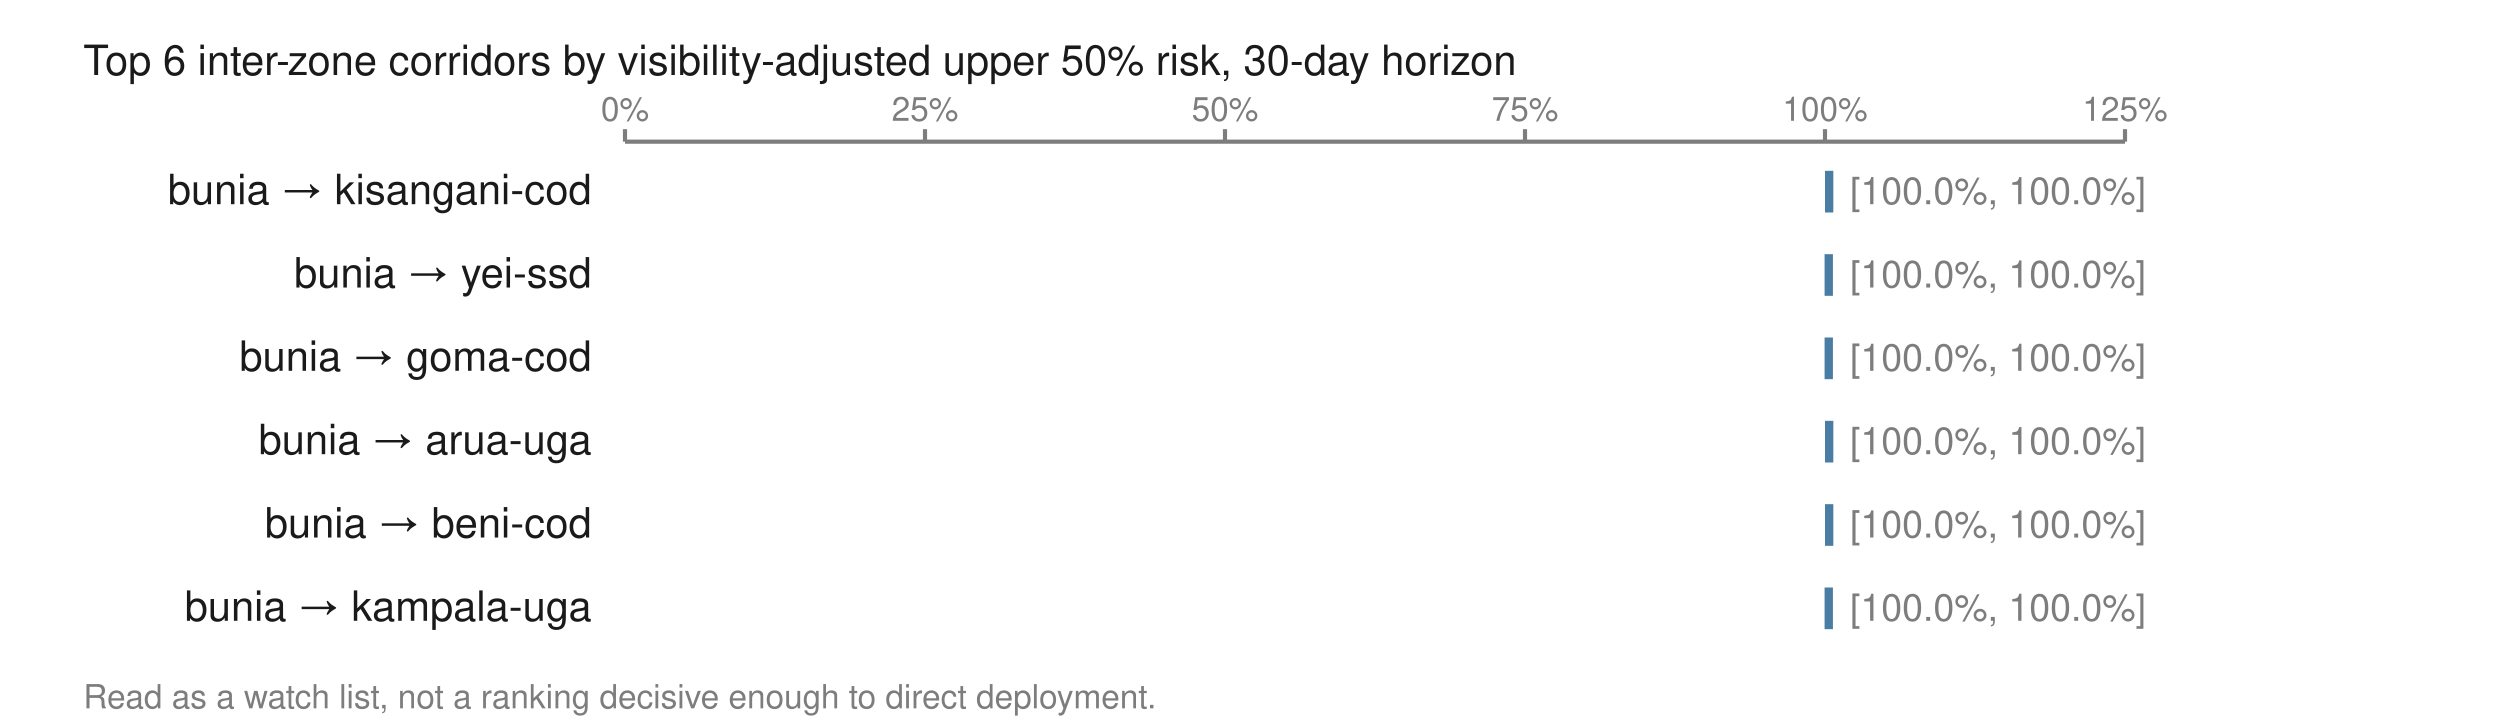
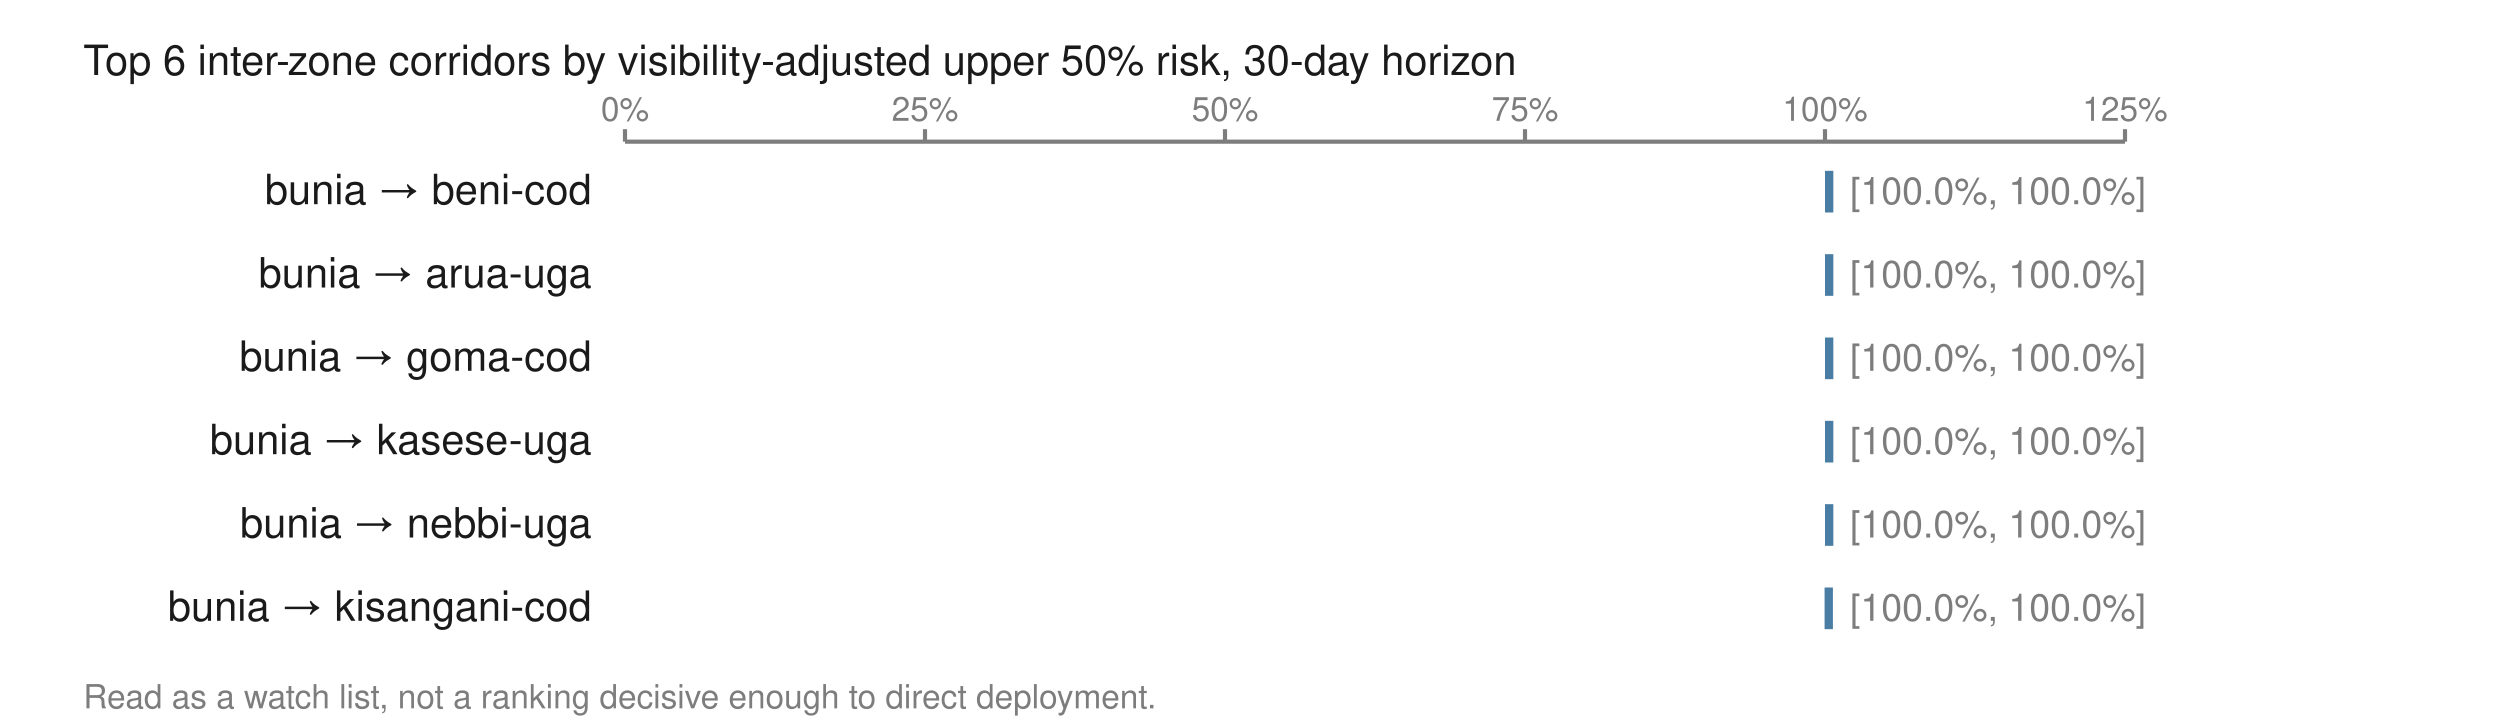
<svg xmlns="http://www.w3.org/2000/svg" viewBox="0 0 600 174" width="600" height="174" role="img" aria-labelledby="t">
  <text x="20.0" y="18.0" font-family="Helvetica,Arial,sans-serif" font-size="10" fill="#1a1a1a" font-weight="normal" text-anchor="start">Top 6 inter-zone corridors by visibility-adjusted upper 50% risk, 30-day horizon</text>
  <line x1="150.0" y1="34.0" x2="510.0" y2="34.0" stroke="#7d7d7d" stroke-width="1" />
  <line x1="150.0" y1="31.0" x2="150.0" y2="34.0" stroke="#7d7d7d" stroke-width="1" />
  <text x="150.0" y="29.0" font-family="Helvetica,Arial,sans-serif" font-size="8" fill="#7d7d7d" font-weight="normal" text-anchor="middle">0%</text>
  <line x1="222.0" y1="31.0" x2="222.0" y2="34.0" stroke="#7d7d7d" stroke-width="1" />
  <text x="222.0" y="29.0" font-family="Helvetica,Arial,sans-serif" font-size="8" fill="#7d7d7d" font-weight="normal" text-anchor="middle">25%</text>
  <line x1="294.0" y1="31.0" x2="294.0" y2="34.0" stroke="#7d7d7d" stroke-width="1" />
  <text x="294.0" y="29.0" font-family="Helvetica,Arial,sans-serif" font-size="8" fill="#7d7d7d" font-weight="normal" text-anchor="middle">50%</text>
  <line x1="366.0" y1="31.0" x2="366.0" y2="34.0" stroke="#7d7d7d" stroke-width="1" />
  <text x="366.0" y="29.0" font-family="Helvetica,Arial,sans-serif" font-size="8" fill="#7d7d7d" font-weight="normal" text-anchor="middle">75%</text>
  <line x1="438.0" y1="31.0" x2="438.0" y2="34.0" stroke="#7d7d7d" stroke-width="1" />
  <text x="438.0" y="29.0" font-family="Helvetica,Arial,sans-serif" font-size="8" fill="#7d7d7d" font-weight="normal" text-anchor="middle">100%</text>
  <line x1="510.0" y1="31.0" x2="510.0" y2="34.0" stroke="#7d7d7d" stroke-width="1" />
  <text x="510.0" y="29.0" font-family="Helvetica,Arial,sans-serif" font-size="8" fill="#7d7d7d" font-weight="normal" text-anchor="middle">125%</text>
-   <text x="142.0" y="49.0" font-family="Helvetica,Arial,sans-serif" font-size="10" fill="#1a1a1a" font-weight="normal" text-anchor="end">bunia → kisangani-cod</text>
+   <text x="142.0" y="49.0" font-family="Helvetica,Arial,sans-serif" font-size="10" fill="#1a1a1a" font-weight="normal" text-anchor="end">bunia → beni-cod</text>
  <rect x="438.0" y="41.0" width="2.0" height="10.0" fill="#4a7da3" />
  <text x="444.0" y="49.0" font-family="Helvetica,Arial,sans-serif" font-size="9" fill="#7d7d7d" font-weight="normal" text-anchor="start">[100.0%, 100.0%]</text>
-   <text x="142.0" y="69.0" font-family="Helvetica,Arial,sans-serif" font-size="10" fill="#1a1a1a" font-weight="normal" text-anchor="end">bunia → yei-ssd</text>
-   <rect x="437.9" y="61.0" width="2.0" height="10.0" fill="#4a7da3" />
+   <text x="142.0" y="69.0" font-family="Helvetica,Arial,sans-serif" font-size="10" fill="#1a1a1a" font-weight="normal" text-anchor="end">bunia → arua-uga</text>
+   <rect x="438.0" y="61.0" width="2.0" height="10.0" fill="#4a7da3" />
  <text x="444.0" y="69.0" font-family="Helvetica,Arial,sans-serif" font-size="9" fill="#7d7d7d" font-weight="normal" text-anchor="start">[100.0%, 100.0%]</text>
  <text x="142.0" y="89.0" font-family="Helvetica,Arial,sans-serif" font-size="10" fill="#1a1a1a" font-weight="normal" text-anchor="end">bunia → goma-cod</text>
-   <rect x="437.9" y="81.0" width="2.0" height="10.0" fill="#4a7da3" />
+   <rect x="438.0" y="81.0" width="2.0" height="10.0" fill="#4a7da3" />
  <text x="444.0" y="89.0" font-family="Helvetica,Arial,sans-serif" font-size="9" fill="#7d7d7d" font-weight="normal" text-anchor="start">[100.0%, 100.0%]</text>
-   <text x="142.0" y="109.0" font-family="Helvetica,Arial,sans-serif" font-size="10" fill="#1a1a1a" font-weight="normal" text-anchor="end">bunia → arua-uga</text>
+   <text x="142.0" y="109.0" font-family="Helvetica,Arial,sans-serif" font-size="10" fill="#1a1a1a" font-weight="normal" text-anchor="end">bunia → kasese-uga</text>
  <rect x="438.0" y="101.0" width="2.0" height="10.0" fill="#4a7da3" />
  <text x="444.0" y="109.0" font-family="Helvetica,Arial,sans-serif" font-size="9" fill="#7d7d7d" font-weight="normal" text-anchor="start">[100.0%, 100.0%]</text>
-   <text x="142.0" y="129.0" font-family="Helvetica,Arial,sans-serif" font-size="10" fill="#1a1a1a" font-weight="normal" text-anchor="end">bunia → beni-cod</text>
+   <text x="142.0" y="129.0" font-family="Helvetica,Arial,sans-serif" font-size="10" fill="#1a1a1a" font-weight="normal" text-anchor="end">bunia → nebbi-uga</text>
  <rect x="438.0" y="121.0" width="2.0" height="10.0" fill="#4a7da3" />
  <text x="444.0" y="129.0" font-family="Helvetica,Arial,sans-serif" font-size="9" fill="#7d7d7d" font-weight="normal" text-anchor="start">[100.0%, 100.0%]</text>
-   <text x="142.0" y="149.0" font-family="Helvetica,Arial,sans-serif" font-size="10" fill="#1a1a1a" font-weight="normal" text-anchor="end">bunia → kampala-uga</text>
+   <text x="142.0" y="149.0" font-family="Helvetica,Arial,sans-serif" font-size="10" fill="#1a1a1a" font-weight="normal" text-anchor="end">bunia → kisangani-cod</text>
  <rect x="437.9" y="141.0" width="2.0" height="10.0" fill="#4a7da3" />
  <text x="444.0" y="149.0" font-family="Helvetica,Arial,sans-serif" font-size="9" fill="#7d7d7d" font-weight="normal" text-anchor="start">[100.0%, 100.0%]</text>
  <text x="20.0" y="170.0" font-family="Helvetica,Arial,sans-serif" font-size="8" fill="#7d7d7d" font-weight="normal" text-anchor="start">Read as a watch list, not a ranking decisive enough to direct deployment.</text>
</svg>
